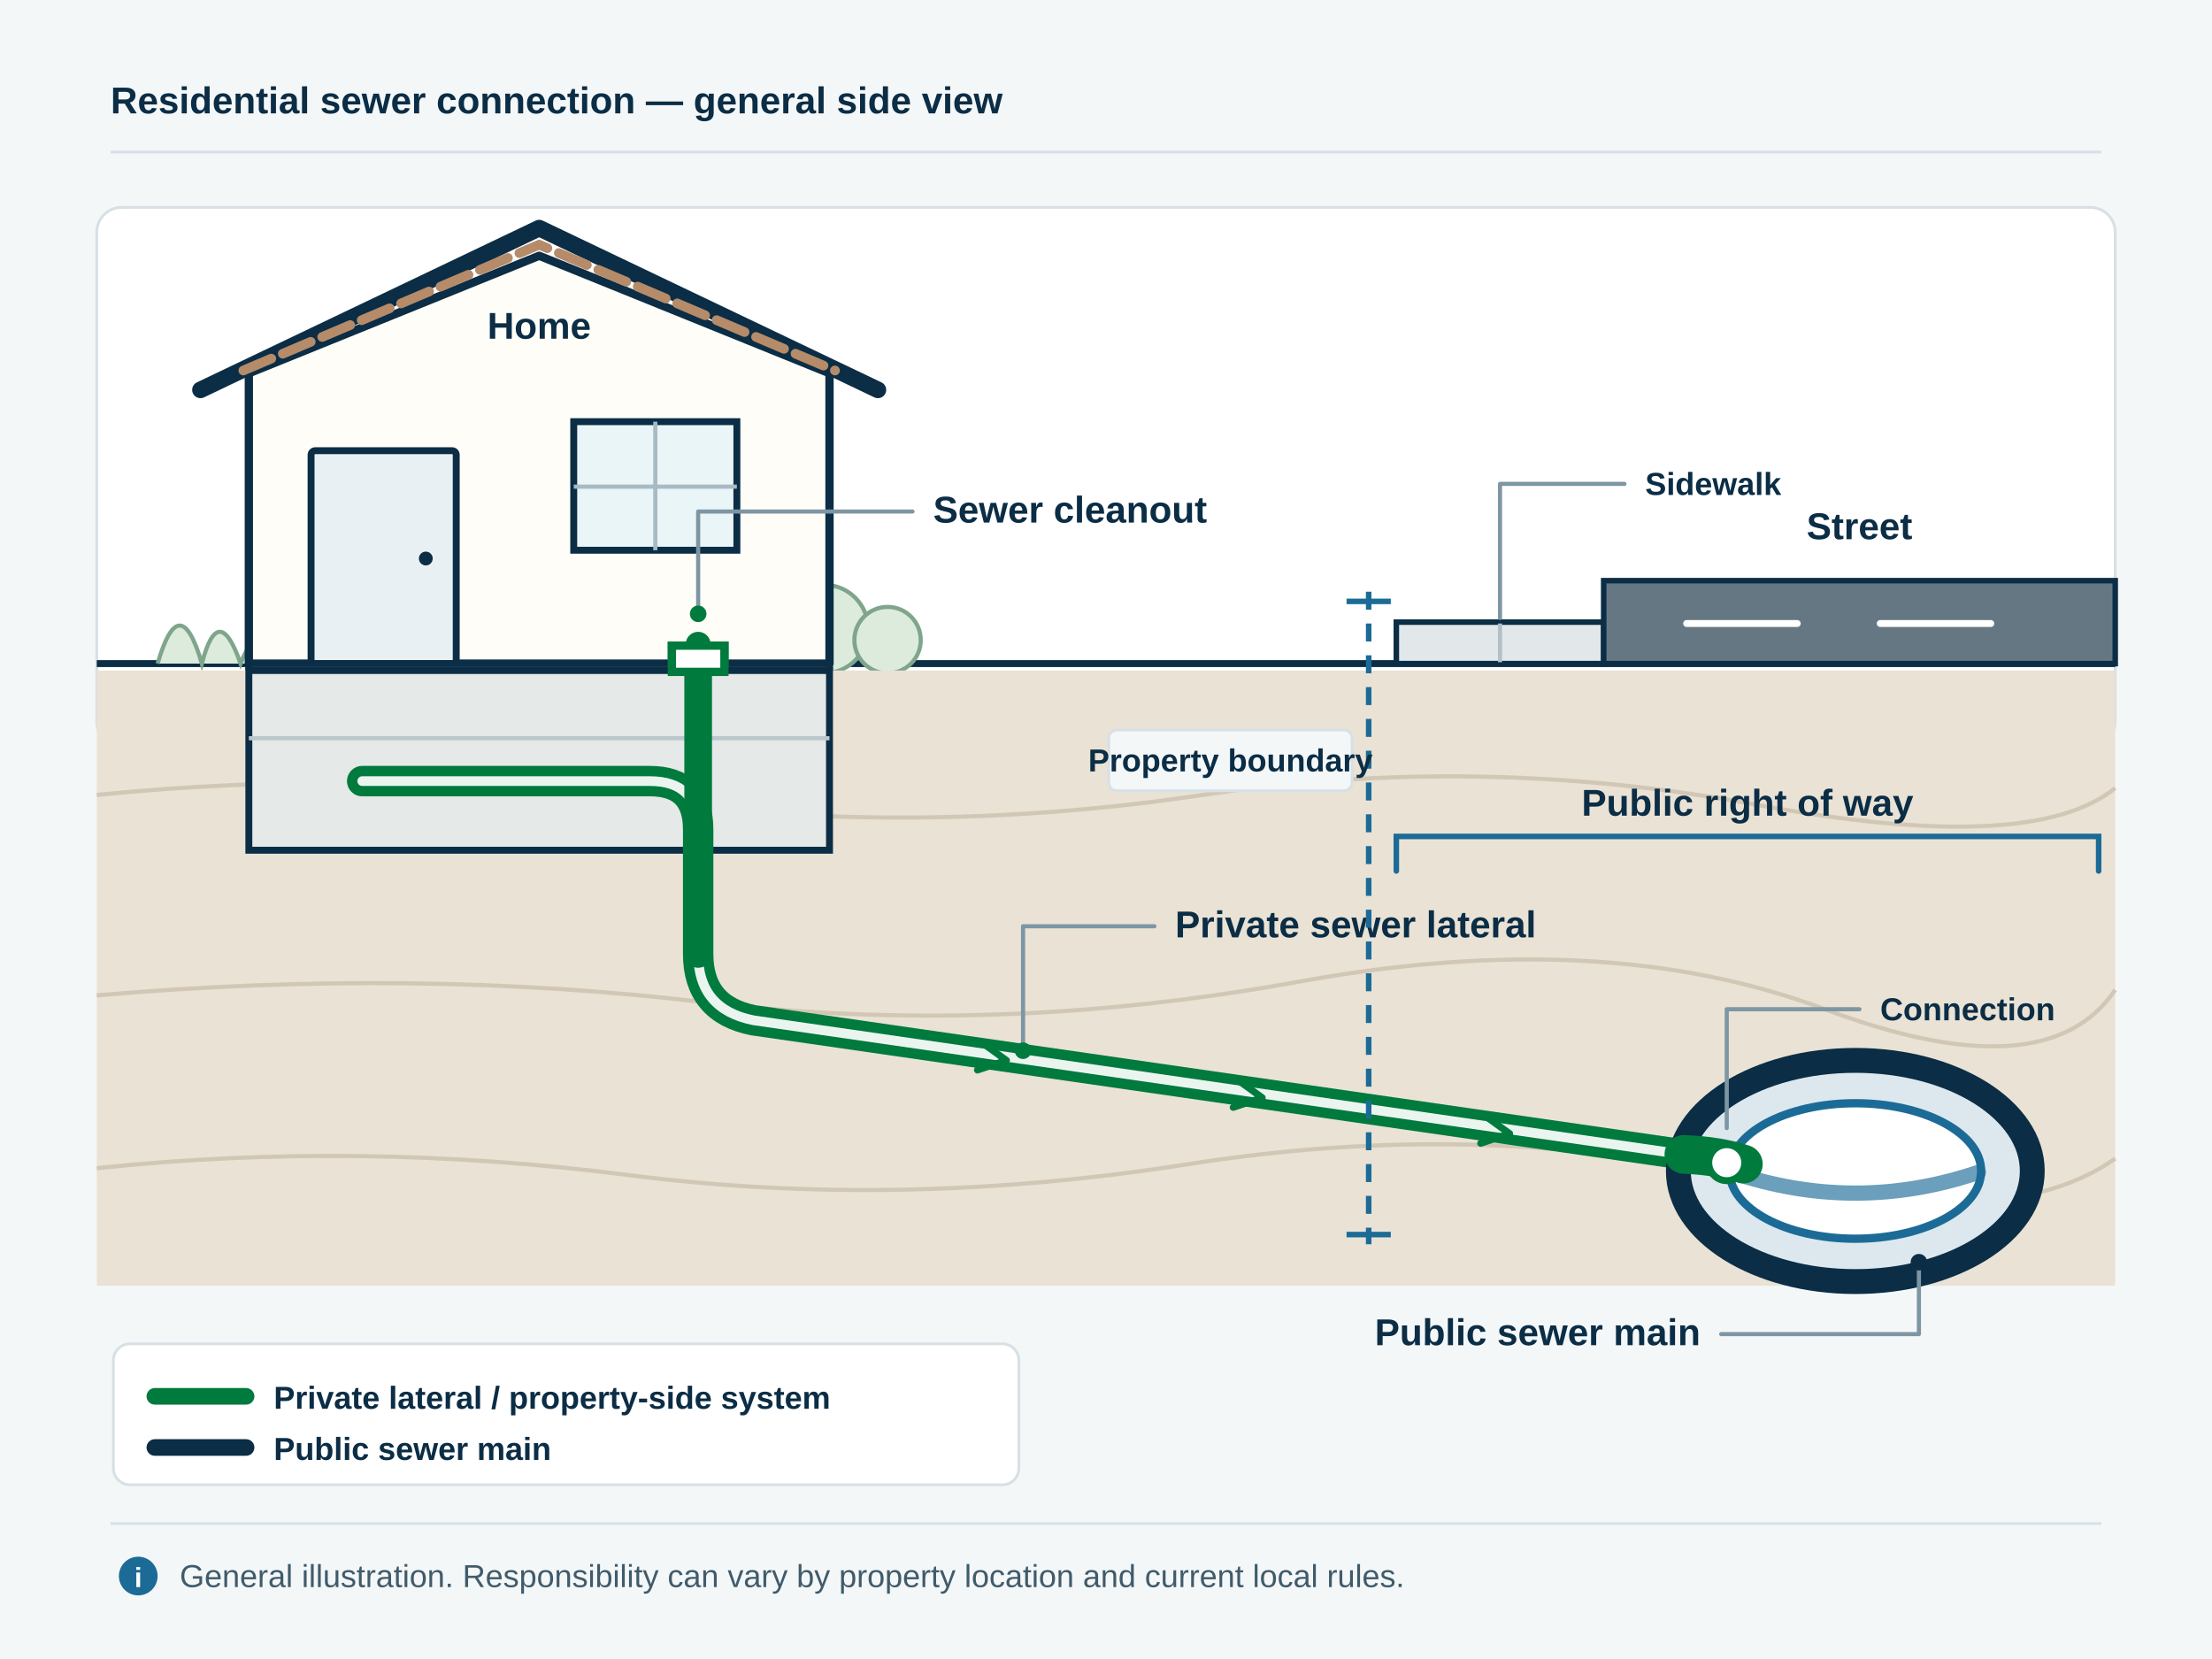
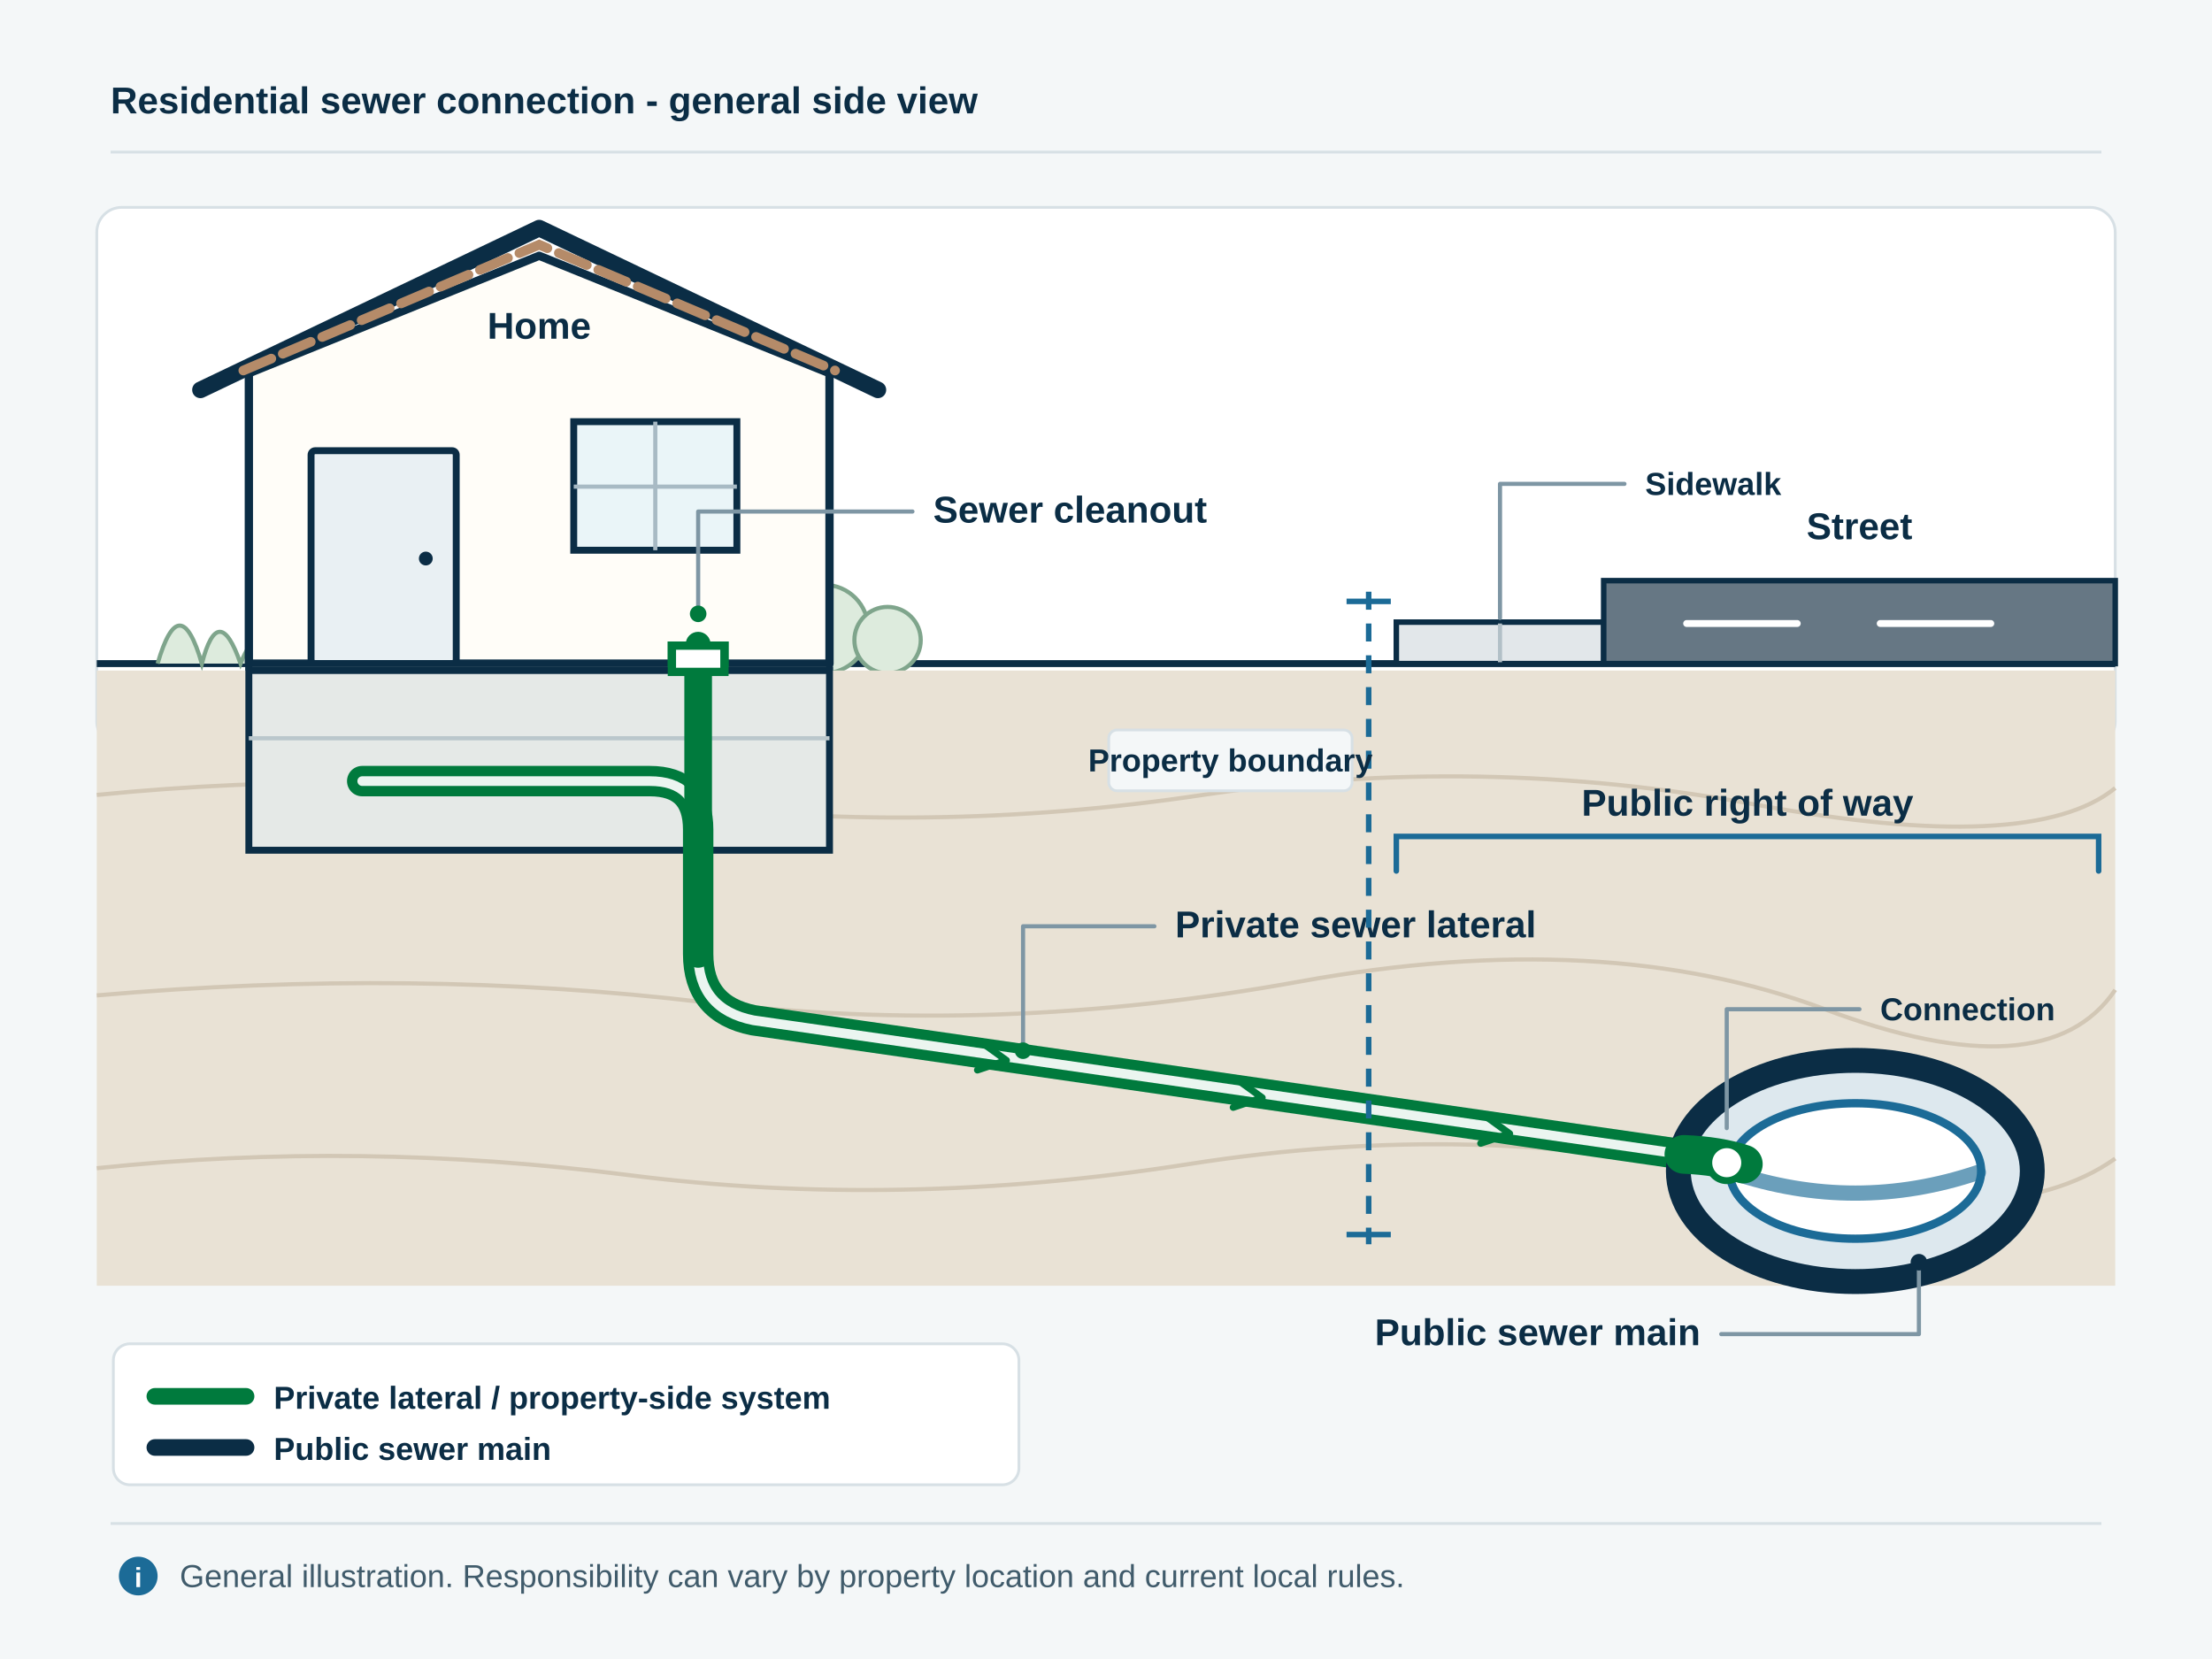
<svg xmlns="http://www.w3.org/2000/svg" viewBox="0 0 1600 1200" width="1600" height="1200" style="display:block;width:100%;height:auto;max-width:1600px" preserveAspectRatio="xMidYMid meet" role="img" aria-labelledby="diagram-title diagram-desc">
  <style>
    .navy-stroke { stroke: #0B2D45; }
    .blue-stroke { stroke: #1C6B97; }
    .green-stroke { stroke: #007A3D; }
    .gray-stroke { stroke: #A8BAC4; }
    .label { font: 600 27px Arial, Helvetica, sans-serif; fill: #0B2D45; }
    .small-label { font: 600 23px Arial, Helvetica, sans-serif; fill: #0B2D45; }
    .qualifier { font: 400 23px Arial, Helvetica, sans-serif; fill: #405B6B; }
    .callout { fill: none; stroke: #7E96A4; stroke-width: 3; stroke-linecap: round; stroke-linejoin: round; }
    .pipe { fill: none; stroke-linecap: round; stroke-linejoin: round; }
  </style>
  <rect width="1600" height="1200" fill="#F4F7F8" />
  <g id="heading" aria-label="Diagram heading">
-     <text x="80" y="82" class="label" font-size="34">Residential sewer connection — general side view</text>
+     <text x="80" y="82" class="label" font-size="34">Residential sewer connection - general side view</text>
    <line x1="80" y1="110" x2="1520" y2="110" stroke="#D7E0E5" stroke-width="2" />
  </g>
  <rect x="70" y="150" width="1460" height="390" rx="18" fill="#FFFFFF" stroke="#D7E0E5" stroke-width="2" />
  <path d="M70 480 H1530" stroke="#0B2D45" stroke-width="5" />
  <g id="residence" aria-label="Home">
    <g id="landscaping" aria-hidden="true">
      <path d="M114 480 Q130 425 146 480 Q158 434 174 480 Q187 446 202 480" fill="#DDEBDD" stroke="#7FA58C" stroke-width="3" />
      <circle cx="550" cy="462" r="25" fill="#DDEBDD" stroke="#7FA58C" stroke-width="3" />
      <circle cx="596" cy="455" r="32" fill="#DDEBDD" stroke="#7FA58C" stroke-width="3" />
      <circle cx="642" cy="463" r="24" fill="#DDEBDD" stroke="#7FA58C" stroke-width="3" />
    </g>
    <path d="M180 480 V270 L390 185 L600 270 V480 Z" fill="#FFFDF8" stroke="#0B2D45" stroke-width="6" stroke-linejoin="round" />
    <path d="M145 282 L390 165 L635 282" fill="none" stroke="#0B2D45" stroke-width="12" stroke-linecap="round" stroke-linejoin="round" />
    <path d="M176 268 L390 177 L604 268" fill="none" stroke="#B58B69" stroke-width="7" stroke-dasharray="22 9" stroke-linecap="round" />
    <rect x="225" y="326" width="105" height="154" rx="3" fill="#E9F0F3" stroke="#0B2D45" stroke-width="5" />
    <circle cx="308" cy="404" r="5" fill="#0B2D45" />
    <rect x="415" y="305" width="118" height="93" fill="#EAF5F8" stroke="#0B2D45" stroke-width="5" />
    <line x1="474" y1="305" x2="474" y2="398" stroke="#A8BAC4" stroke-width="3" />
    <line x1="415" y1="352" x2="533" y2="352" stroke="#A8BAC4" stroke-width="3" />
    <rect x="180" y="480" width="420" height="135" fill="#E5E9E7" stroke="#0B2D45" stroke-width="5" />
    <line x1="180" y1="534" x2="600" y2="534" stroke="#BAC7CC" stroke-width="3" />
    <text x="390" y="245" class="label" text-anchor="middle">Home</text>
  </g>
  <g id="building-drain" aria-label="Building drain">
    <path class="pipe green-stroke" d="M262 565 H470 Q505 565 505 600 V690" stroke-width="20" />
    <path d="M276 565 h52 M314 553 l18 12 -18 12" fill="none" stroke="#FFFFFF" stroke-width="4" stroke-linecap="round" stroke-linejoin="round" aria-hidden="true" />
  </g>
  <g id="cleanout" aria-label="Sewer cleanout">
    <path d="M505 690 V470" fill="none" stroke="#007A3D" stroke-width="20" stroke-linecap="round" />
    <path d="M486 467 H524 V486 H486 Z" fill="#FFFFFF" stroke="#007A3D" stroke-width="6" />
    <circle cx="505" cy="466" r="9" fill="#007A3D" />
    <path class="callout" d="M505 444 V370 H660" />
    <circle cx="505" cy="444" r="6" fill="#007A3D" />
    <text x="675" y="378" class="label">Sewer cleanout</text>
  </g>
  <g id="sidewalk" aria-label="Sidewalk">
    <rect x="1010" y="450" width="150" height="30" fill="#E2E7EA" stroke="#0B2D45" stroke-width="4" />
    <line x1="1085" y1="451" x2="1085" y2="479" stroke="#B2C0C7" stroke-width="3" />
    <path class="callout" d="M1085 447 V350 H1175" />
    <text x="1190" y="358" class="small-label">Sidewalk</text>
  </g>
  <g id="street" aria-label="Street">
    <rect x="1160" y="420" width="370" height="60" fill="#667784" stroke="#0B2D45" stroke-width="4" />
    <path d="M1220 451 H1300 M1360 451 H1440" stroke="#FFFFFF" stroke-width="5" stroke-linecap="round" />
    <text x="1345" y="390" class="label" text-anchor="middle">Street</text>
  </g>
  <g id="subsurface" aria-label="Underground cutaway">
    <rect x="70" y="485" width="1460" height="445" fill="#E9E2D5" />
    <path d="M70 575 Q270 555 470 580 T870 575 T1270 582 T1530 570" fill="none" stroke="#D2C7B5" stroke-width="3" />
    <path d="M70 720 Q300 700 510 725 T940 710 T1320 730 T1530 716" fill="none" stroke="#D2C7B5" stroke-width="3" />
    <path d="M70 845 Q260 825 455 850 T860 842 T1260 852 T1530 838" fill="none" stroke="#D2C7B5" stroke-width="3" />
  </g>
  <g aria-hidden="true">
    <rect x="180" y="485" width="420" height="130" fill="#E5E9E7" stroke="#0B2D45" stroke-width="5" />
    <line x1="180" y1="534" x2="600" y2="534" stroke="#BAC7CC" stroke-width="3" />
  </g>
  <g id="private-lateral" aria-label="Private sewer lateral">
    <path class="pipe green-stroke" d="M262 565 H470 Q505 565 505 600 V690 Q505 730 545 738 L1238 838" stroke-width="22" />
    <path class="pipe" d="M262 565 H470 Q505 565 505 600 V690 Q505 730 545 738 L1238 838" stroke="#FFFFFF" stroke-width="7" opacity="0.92" />
    <path d="M710 754 l18 13 -21 7 M895 781 l18 13 -21 7 M1074 807 l18 13 -21 7" fill="none" stroke="#007A3D" stroke-width="5" stroke-linecap="round" stroke-linejoin="round" aria-hidden="true" />
    <path class="callout" d="M740 760 V670 H835" />
    <circle cx="740" cy="760" r="6" fill="#007A3D" />
    <text x="850" y="678" class="label" fill="#007A3D">Private sewer lateral</text>
  </g>
  <g id="cleanout-underground" aria-hidden="true">
    <path d="M505 690 V470" fill="none" stroke="#007A3D" stroke-width="20" stroke-linecap="round" />
    <path d="M486 467 H524 V486 H486 Z" fill="#FFFFFF" stroke="#007A3D" stroke-width="6" />
  </g>
  <g id="property-boundary" aria-label="Property boundary">
    <path d="M990 428 V900" fill="none" stroke="#1C6B97" stroke-width="4" stroke-dasharray="13 10" />
    <path d="M974 435 H1006 M974 893 H1006" stroke="#1C6B97" stroke-width="4" />
    <rect x="802" y="528" width="176" height="44" rx="6" fill="#F4F7F8" stroke="#D7E0E5" stroke-width="2" />
    <text x="890" y="558" class="small-label" text-anchor="middle">Property boundary</text>
  </g>
  <g id="public-right-of-way" aria-label="Public right of way">
    <path d="M1010 630 V605 H1518 V630" fill="none" stroke="#1C6B97" stroke-width="4" stroke-linecap="round" />
    <text x="1264" y="590" class="label" text-anchor="middle" fill="#1C6B97">Public right of way</text>
  </g>
  <g id="public-sewer-main" aria-label="Public sewer main">
    <ellipse cx="1342" cy="847" rx="128" ry="80" fill="#DDE8EE" stroke="#0B2D45" stroke-width="18" />
    <ellipse cx="1342" cy="847" rx="91" ry="49" fill="#FFFFFF" stroke="#1C6B97" stroke-width="6" />
    <path d="M1253 848 Q1342 878 1431 848" fill="none" stroke="#1C6B97" stroke-width="11" stroke-linecap="round" opacity="0.65" />
    <path class="callout" d="M1388 913 V965 H1245" />
    <circle cx="1388" cy="913" r="6" fill="#0B2D45" />
    <text x="1230" y="973" class="label" text-anchor="end">Public sewer main</text>
  </g>
  <g id="connection" aria-label="Connection between private lateral and public sewer main">
    <path d="M1218 835 Q1243 836 1261 842" fill="none" stroke="#007A3D" stroke-width="28" stroke-linecap="round" />
    <circle cx="1249" cy="841" r="13" fill="#FFFFFF" stroke="#007A3D" stroke-width="5" />
    <path class="callout" d="M1249 816 V730 H1345" />
    <text x="1360" y="738" class="small-label">Connection</text>
  </g>
  <g id="legend" aria-label="Color key">
    <rect x="82" y="972" width="655" height="102" rx="12" fill="#FFFFFF" stroke="#D7E0E5" stroke-width="2" />
    <line x1="112" y1="1010" x2="178" y2="1010" stroke="#007A3D" stroke-width="12" stroke-linecap="round" />
    <text x="198" y="1019" class="small-label">Private lateral / property-side system</text>
    <line x1="112" y1="1047" x2="178" y2="1047" stroke="#0B2D45" stroke-width="12" stroke-linecap="round" />
    <text x="198" y="1056" class="small-label">Public sewer main</text>
  </g>
  <g id="qualifier" aria-label="Important qualifier">
    <line x1="80" y1="1102" x2="1520" y2="1102" stroke="#D7E0E5" stroke-width="2" />
    <circle cx="100" cy="1140" r="14" fill="#1C6B97" />
    <text x="100" y="1148" text-anchor="middle" font-family="Arial, Helvetica, sans-serif" font-size="20" font-weight="700" fill="#FFFFFF">i</text>
    <text x="130" y="1148" class="qualifier">General illustration. Responsibility can vary by property location and current local rules.</text>
  </g>
</svg>
